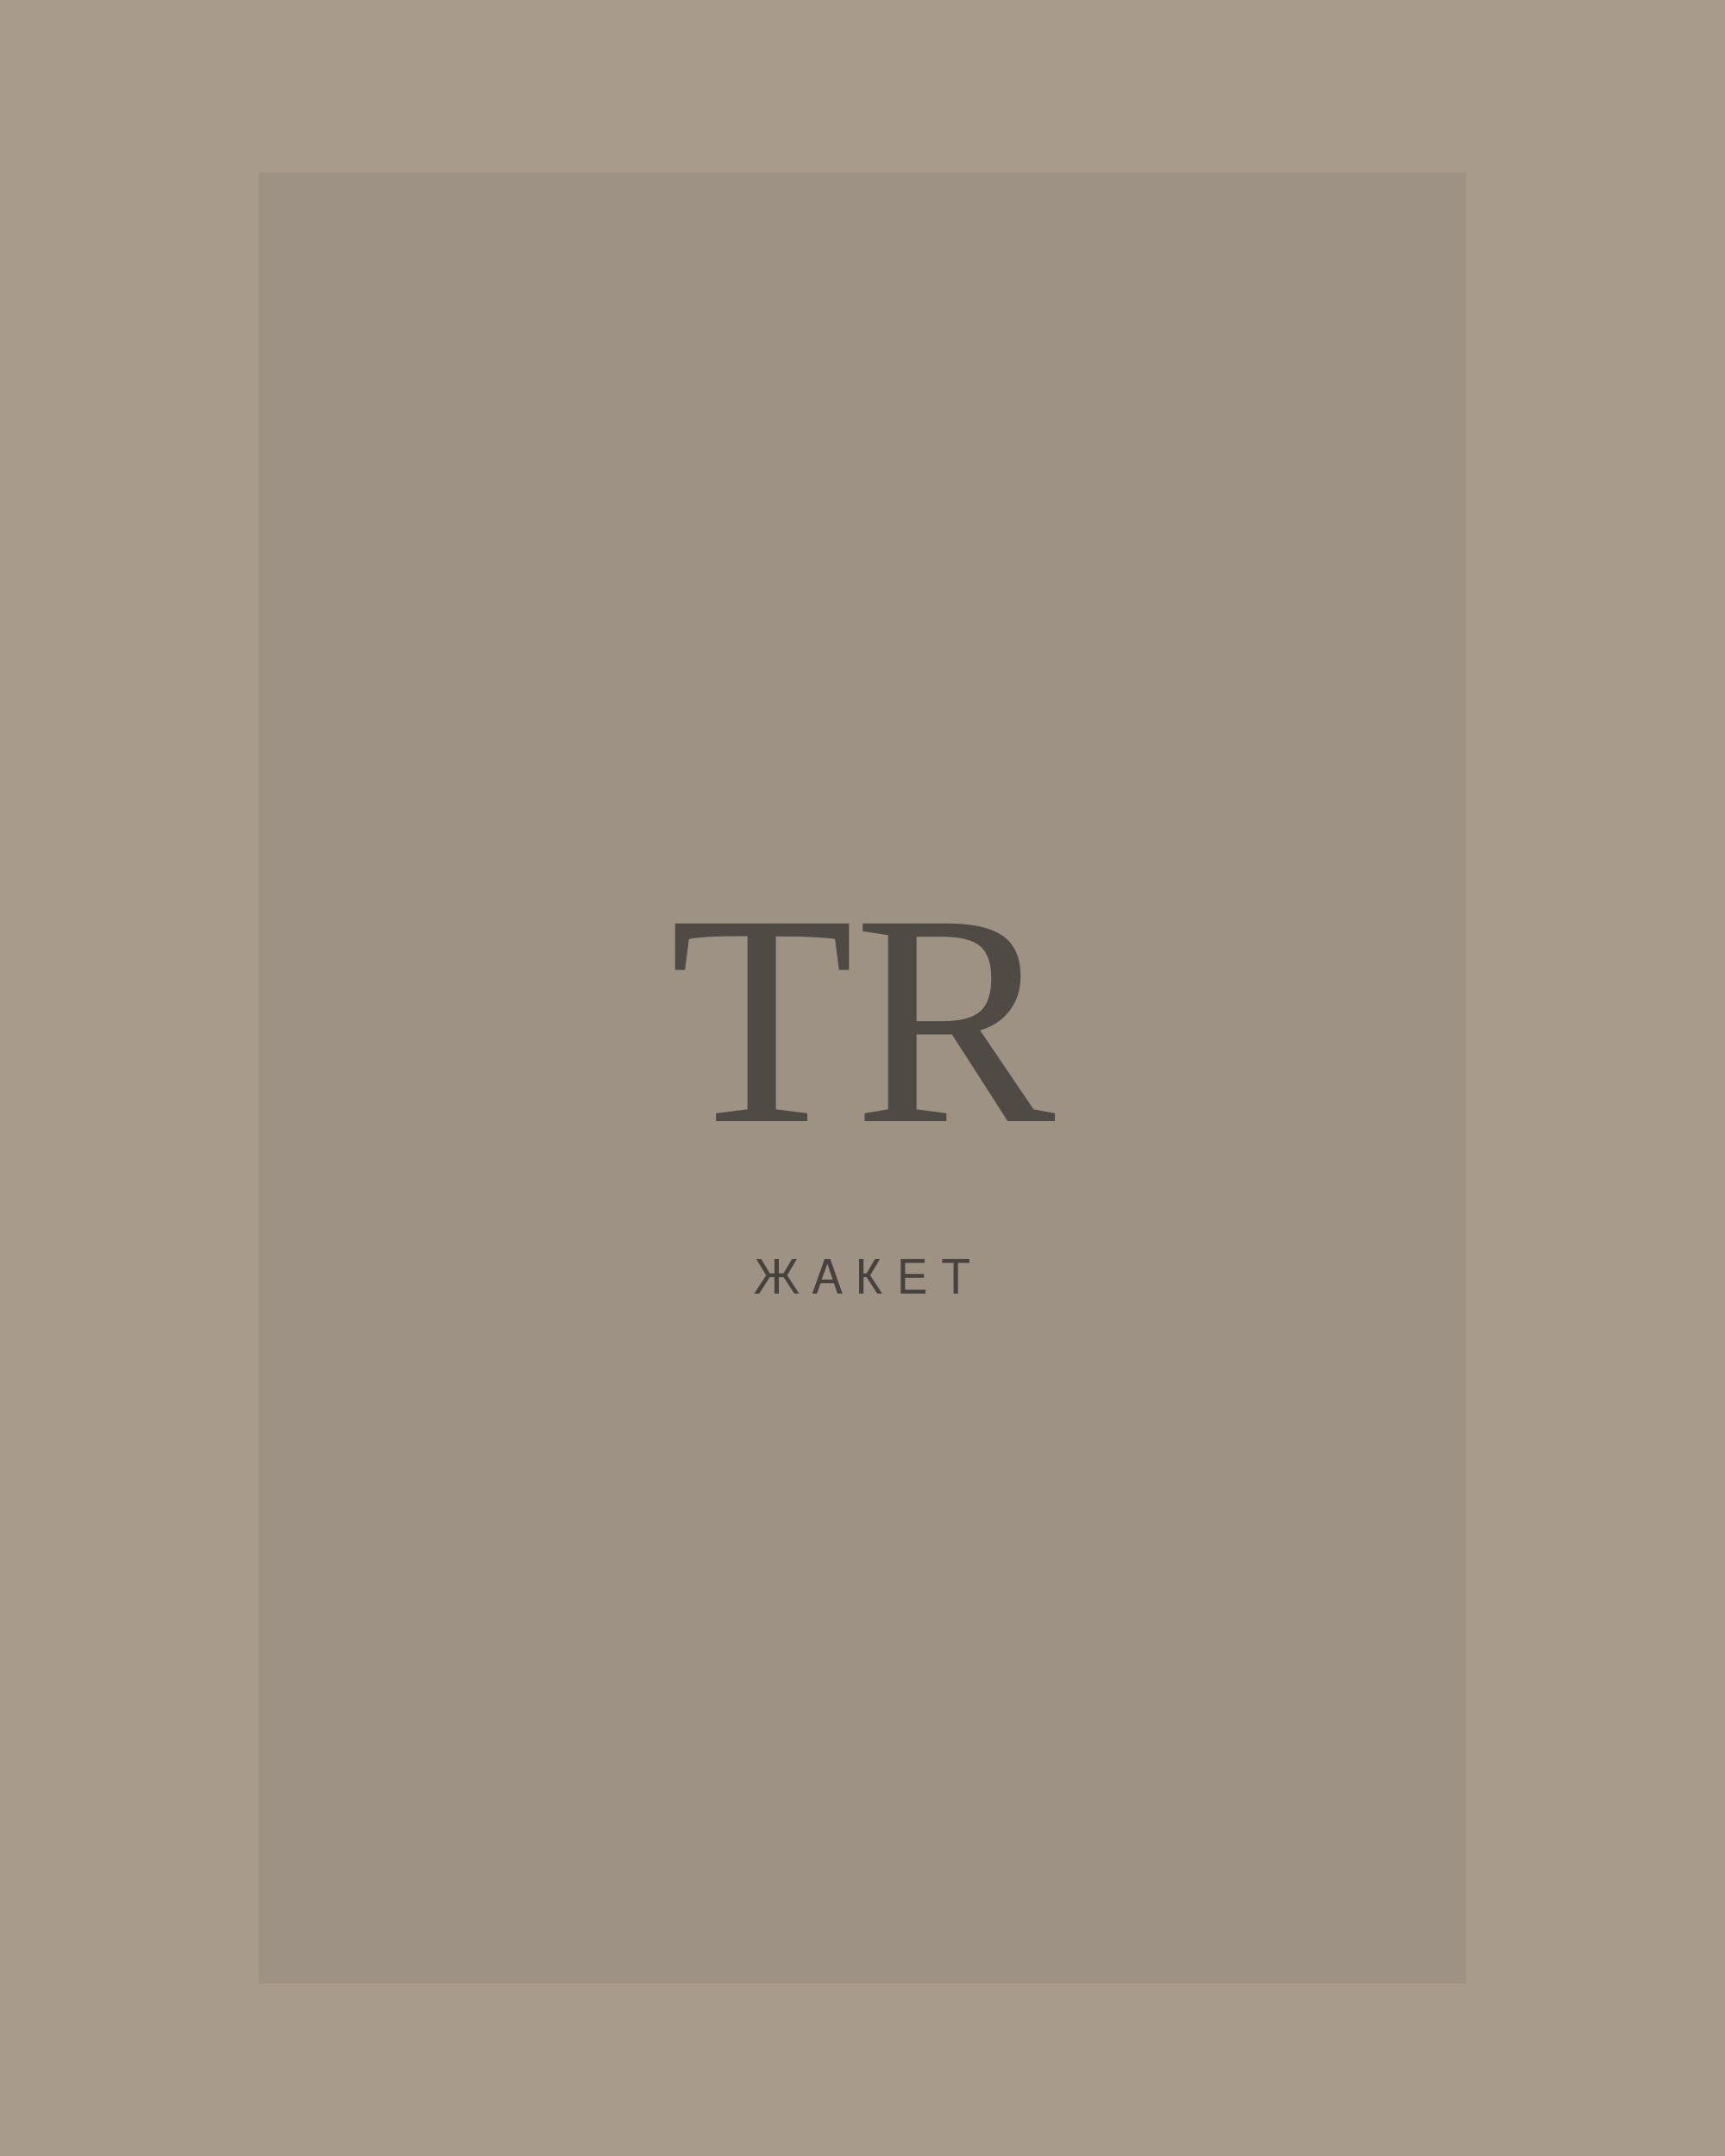
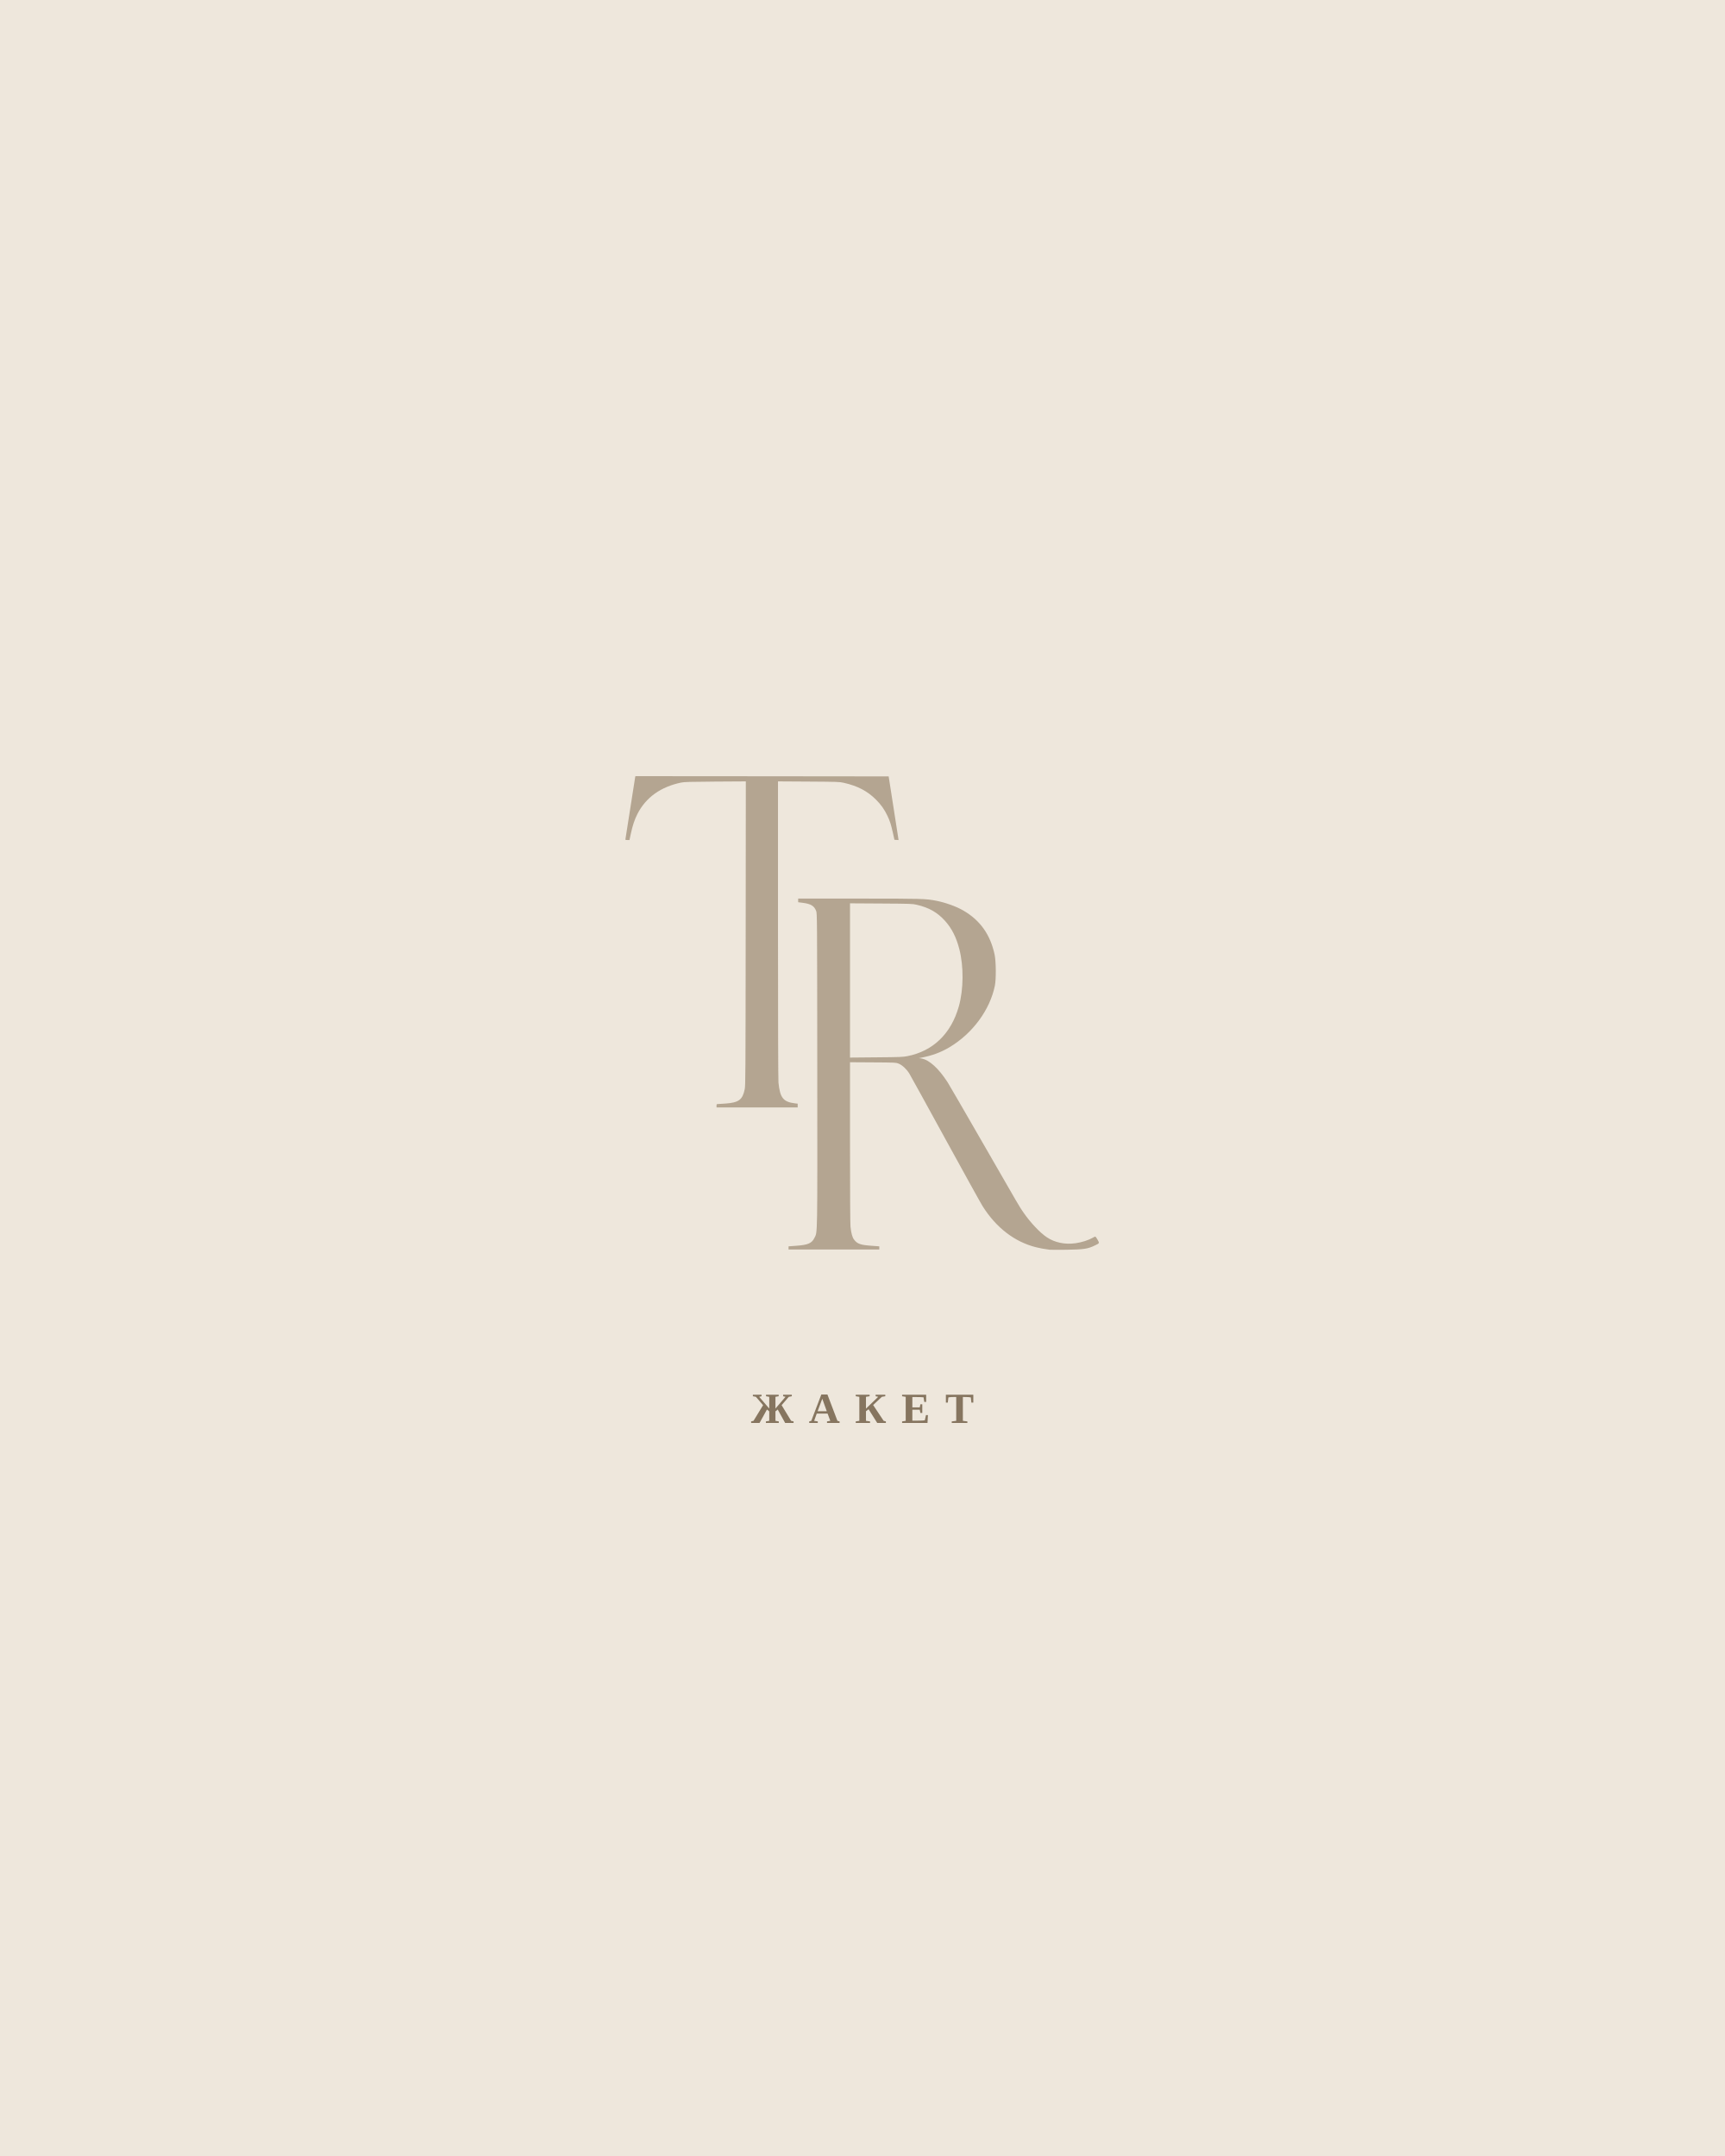
<svg xmlns="http://www.w3.org/2000/svg" viewBox="0 0 800 1000">
-   <rect width="800" height="1000" fill="#A89B8C" />
-   <rect x="120" y="80" width="560" height="840" fill="rgba(0,0,0,0.06)" />
-   <text x="400" y="520" text-anchor="middle" font-family="Georgia, 'Times New Roman', serif" font-size="140" fill="#0E0E0E" opacity="0.55">TR</text>
-   <text x="400" y="600" text-anchor="middle" font-family="Helvetica, Arial, sans-serif" font-size="22" letter-spacing="6" fill="#0E0E0E" opacity="0.6">ЖАКЕТ</text>
+   <rect width="800" height="1000" fill="#EEE7DC" />
+   <path fill="#857054" opacity="0.55" transform="translate(290 360) scale(0.22267)" d="M883.5 986.4C869.9 984.5 864.2 983.5 855.5 981.3C810.9 970.2 772.3 940.5 744.2 895.8C740.9 890.7 706.2 828 667 756.5C627.9 685 593.8 623.3 591.4 619.3C585.7 610.1 576.8 601.9 569.3 598.8C563.6 596.5 563.1 596.5 515.8 596.2L468 595.9L468 762.7C468 865.9 468.4 932.9 469 938.5C470.5 952.3 472.8 960.6 476.4 965.3C483.2 974.3 489.9 976.6 512.8 978.2L529 979.4L529 982.7L529 986L434.5 986L340 986L340 982.7L340 979.4L355.8 978.2C380.4 976.5 388.4 973 393.9 961.8C400.4 948.6 400.1 967.9 399.8 610C399.5 290.8 399.5 286.4 397.5 281C393.6 270.3 386.6 266 369.3 263.8L360 262.6L360 258.8L360 255L486.8 255C619.5 255 625.1 255.2 647.5 259.5C666.5 263.2 688.9 271.2 703.5 279.6C738.9 299.9 760.3 330 769.2 371.8C772.2 386.3 772.5 422.4 769.7 436.5C759.4 487 723.1 536.2 675.1 564.7C656.7 575.6 639.1 582.1 615.5 586.6L611.5 587.3L616.5 588.1C632.9 590.7 652.6 608.6 671.5 638C674.2 642.1 707.1 699 744.8 764.5C820.9 896.9 821 897.1 829.3 909C844.3 930.5 863.7 951 878.1 960.6C894.7 971.6 915.7 976 937.7 972.9C950.6 971.1 964.7 966.6 973.7 961.4C976 960.1 978.3 959 978.9 959C979.4 959 981.6 961.9 983.6 965.6C987.8 973.1 987.9 972.7 978.5 977.3C963.2 984.8 955.1 986 918 986.5C900.7 986.7 885.1 986.6 883.5 986.4ZM190 686.5C190 683.5 190.3 683 192.2 683C193.5 683 200.6 682.5 208.1 682C236.3 680 244.2 674.2 248.7 652C250.3 644.1 250.4 622.4 250.7 327.2L251 10.9L187.8 11.3C134.6 11.7 123.2 12 116.6 13.3C73.8 22.1 42.8 44.3 25.2 78.8C19.4 90.2 15.2 102.6 11.4 120.3L8.7 133L4.3 133C-0 133 -0.1 132.9 0.4 130.2C0.7 128.7 5.2 99.8 10.5 66C15.7 32.2 20.2 3.5 20.5 2.2L21 -0L284.8 0.2L548.5 0.5L558.1 62C563.4 95.8 568.1 125.7 568.4 128.3L569.1 133.1L564.8 132.8L560.5 132.5L557.3 118C553.4 100.6 551 93.2 545.9 82.5C539.8 69.6 532.5 59.2 522.1 48.9C504.2 31 483.8 20.3 454.8 13.8C446 11.8 442 11.7 381.8 11.3L318 10.9L318 319.3C318 519.5 318.4 631.4 319 638.1C322.1 670 329 678.6 353.2 681.5L359 682.2L359 686.1L359 690L274.5 690L190 690L190 686.5ZM587.5 583.2C641.2 572.6 678.6 536.3 694.6 479.7C704.6 444.1 705 396.2 695.6 360C689.2 335.2 679.8 316.9 665.8 301.3C649.9 283.7 632.1 273.6 606.5 267.8C598 265.8 593.6 265.7 532.8 265.3L468 264.9L468 425.5L468 586.2L522.8 585.7C572.2 585.3 578.5 585 587.5 583.2Z" />
+   <text x="400" y="660" text-anchor="middle" font-family="Georgia, 'Times New Roman', serif" font-size="20" font-weight="600" letter-spacing="7" fill="#6B5940" opacity="0.8">ЖАКЕТ</text>
</svg>
